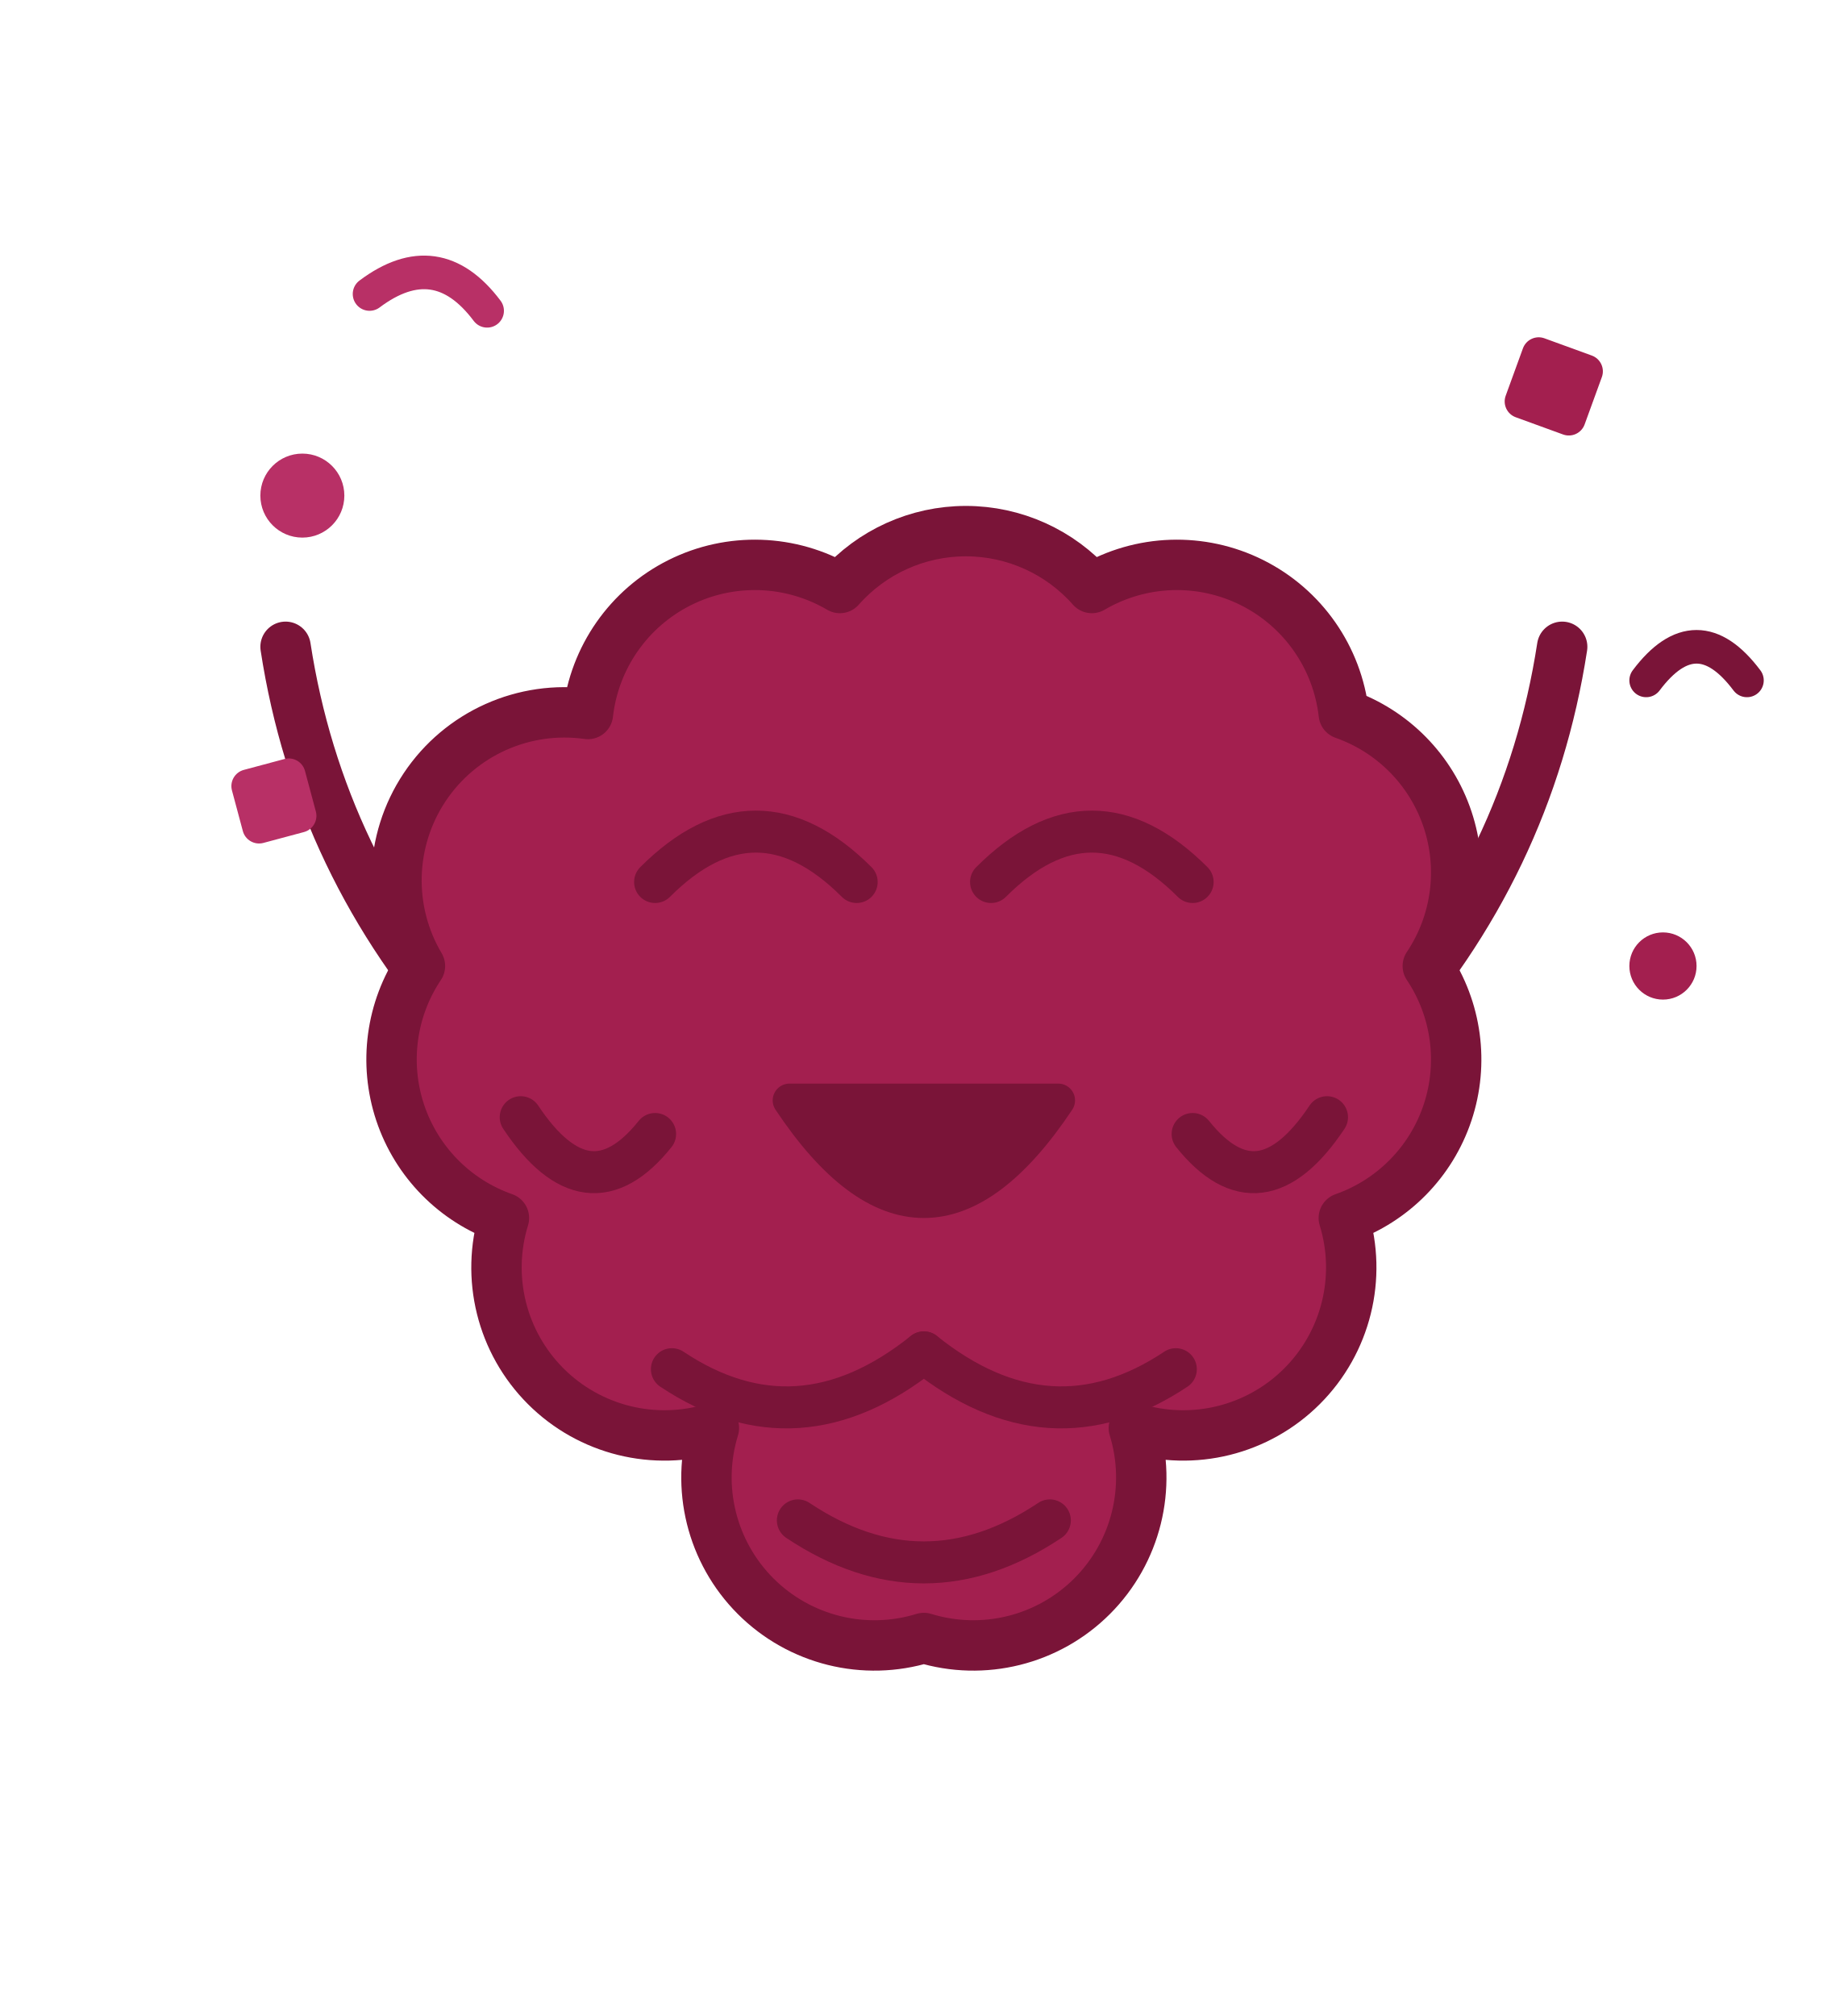
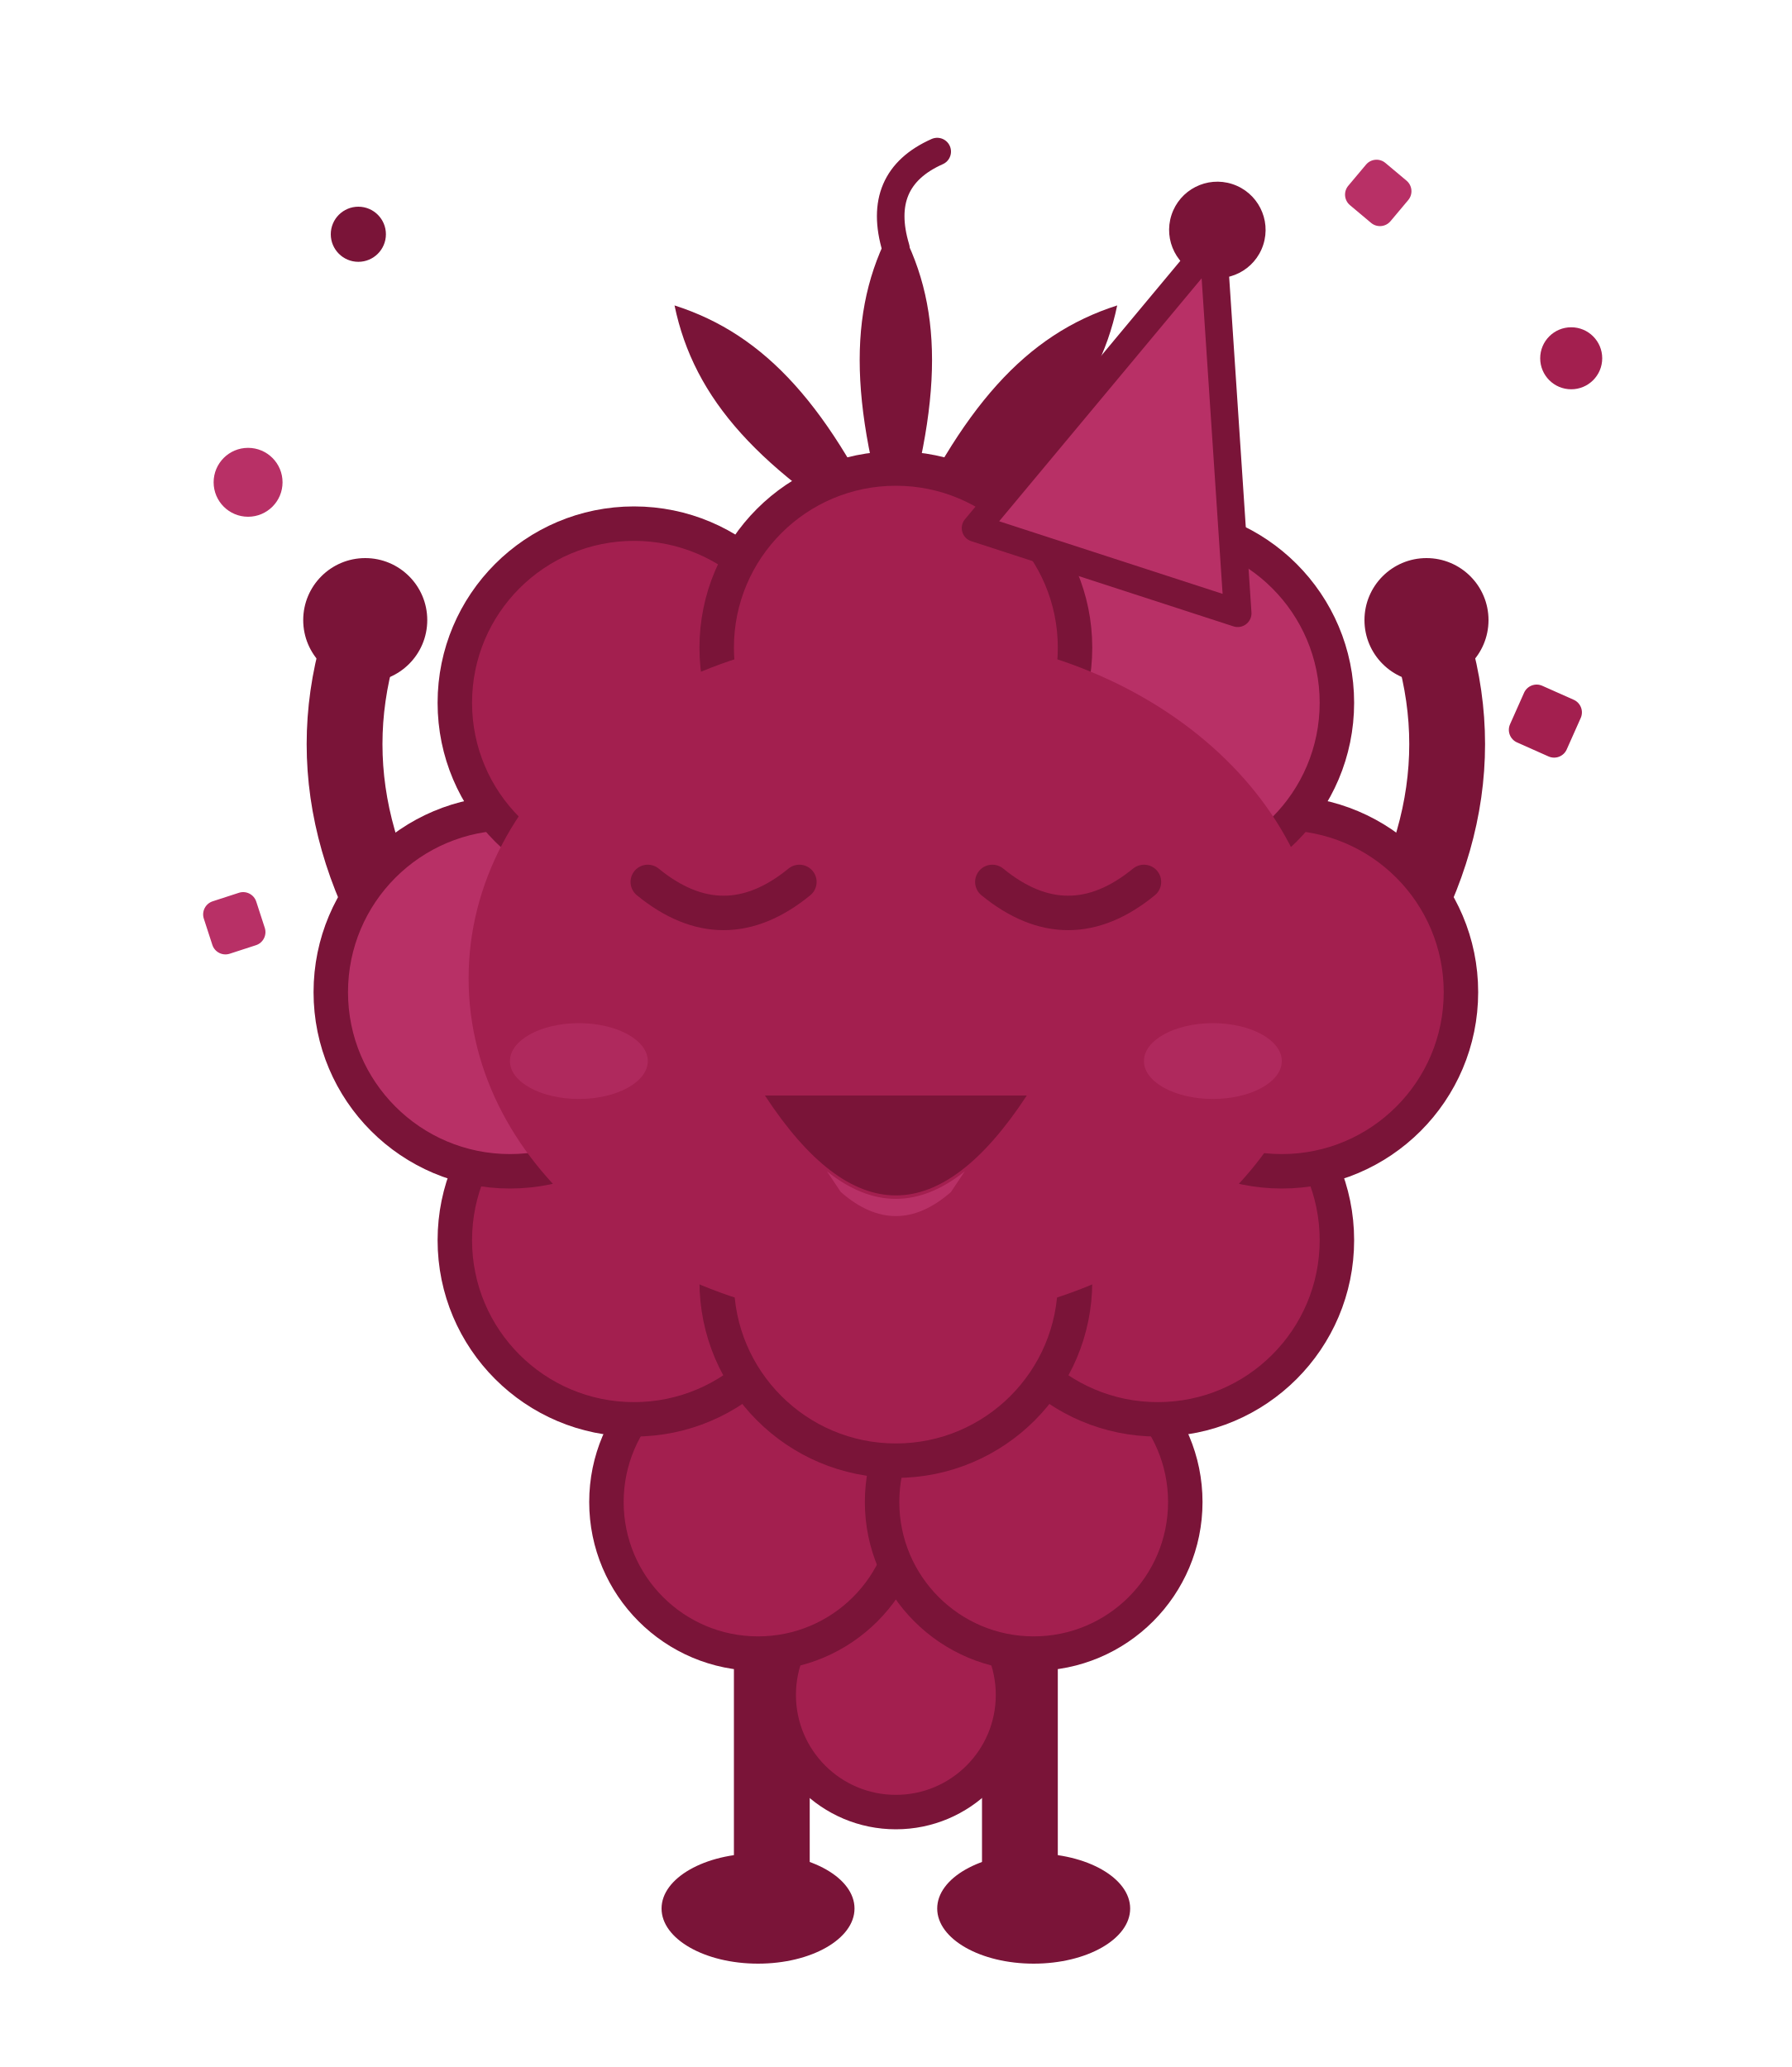
- <svg xmlns="http://www.w3.org/2000/svg" viewBox="0 0 220 240" width="220" height="240">
-   <g transform="translate(10,15)">
-     <g fill="none" stroke="#7a1438" stroke-width="6" stroke-linecap="round">
-       <path d="M 46 108 Q 28 88 24 62" />
-       <path d="M 154 108 Q 172 88 176 62" />
-     </g>
-     <path d="M 60 70 A 20 20 0 0 1 90 55 A 20 20 0 0 1 120 55 A 20 20 0 0 1 150 70 A 20 20 0 0 1 160 100 A 20 20 0 0 1 150 130 A 20 20 0 0 1 125 155 A 20 20 0 0 1 100 180 A 20 20 0 0 1 75 155 A 20 20 0 0 1 50 130 A 20 20 0 0 1 40 100 A 20 20 0 0 1 60 70 Z" fill="#a31f4f" stroke="#7a1438" stroke-width="6" stroke-linecap="round" stroke-linejoin="round" />
-     <g fill="none" stroke="#7a1438" stroke-width="5" stroke-linecap="round">
-       <path d="M 68 90 Q 80 78 92 90" />
-       <path d="M 108 90 Q 120 78 132 90" />
-     </g>
-     <path d="M 84 116 Q 100 140 116 116 Z" fill="#7a1438" stroke="#7a1438" stroke-width="4" stroke-linejoin="round" />
-     <g fill="none" stroke="#7a1438" stroke-width="5" stroke-linecap="round">
-       <path d="M 52 118 Q 60 130 68 120" />
-       <path d="M 132 120 Q 140 130 148 118" />
-       <path d="M 70 148 Q 85 158 100 146" />
-       <path d="M 100 146 Q 115 158 130 148" />
-       <path d="M 85 166 Q 100 176 115 166" />
-     </g>
-     <g stroke-linecap="round">
-       <circle cx="26" cy="44" r="5" fill="#B83066" />
-       <rect x="170" y="26" width="10" height="10" rx="2" fill="#a31f4f" transform="rotate(20 175 31)" />
-       <path d="M 186 66 q 6 -8 12 0" fill="none" stroke="#7a1438" stroke-width="4" />
-       <circle cx="188" cy="100" r="4" fill="#a31f4f" />
-       <rect x="18" y="76" width="9" height="9" rx="2" fill="#B83066" transform="rotate(-15 22 80)" />
-       <path d="M 34 20 q 8 -6 14 2" fill="none" stroke="#B83066" stroke-width="4" />
-     </g>
+ <svg xmlns="http://www.w3.org/2000/svg" viewBox="0 0 260 300" width="260" height="300">
+   <g stroke="#7a1438" stroke-width="11" stroke-linecap="round">
+     <line x1="112" y1="240" x2="112" y2="272" />
+     <line x1="148" y1="240" x2="148" y2="272" />
  </g>
+   <ellipse cx="110" cy="277" rx="14" ry="8" fill="#7a1438" />
+   <ellipse cx="150" cy="277" rx="14" ry="8" fill="#7a1438" />
+   <g fill="#7a1438">
+     <path d="M 130 80 C 123 58 123 44 130 32 C 137 44 137 58 130 80 Z" transform="rotate(0 130 80)" />
+     <path d="M 130 80 C 123 58 123 44 130 32 C 137 44 137 58 130 80 Z" transform="rotate(-42 130 80)" />
+     <path d="M 130 80 C 123 58 123 44 130 32 C 137 44 137 58 130 80 Z" transform="rotate(42 130 80)" />
+   </g>
+   <path d="M 130 36 Q 127 26 136 22" fill="none" stroke="#7a1438" stroke-width="4" stroke-linecap="round" />
+   <path d="M 68 150 Q 44 122 52 94" fill="none" stroke="#7a1438" stroke-width="11" stroke-linecap="round" />
+   <circle cx="53" cy="90" r="9" fill="#7a1438" />
+   <path d="M 192 150 Q 216 122 208 94" fill="none" stroke="#7a1438" stroke-width="11" stroke-linecap="round" />
+   <circle cx="207" cy="90" r="9" fill="#7a1438" />
+   <circle cx="130" cy="246" r="17" fill="#a31f4f" stroke="#7a1438" stroke-width="5" />
+   <circle cx="110" cy="218" r="22" fill="#a31f4f" stroke="#7a1438" stroke-width="5" />
+   <circle cx="150" cy="218" r="22" fill="#a31f4f" stroke="#7a1438" stroke-width="5" />
+   <circle cx="92" cy="180" r="26" fill="#a31f4f" stroke="#7a1438" stroke-width="5" />
+   <circle cx="168" cy="180" r="26" fill="#a31f4f" stroke="#7a1438" stroke-width="5" />
+   <circle cx="130" cy="186" r="26" fill="#a31f4f" stroke="#7a1438" stroke-width="5" />
+   <circle cx="74" cy="144" r="26" fill="#B83066" stroke="#7a1438" stroke-width="5" />
+   <circle cx="186" cy="144" r="26" fill="#a31f4f" stroke="#7a1438" stroke-width="5" />
+   <circle cx="112" cy="138" r="26" fill="#a31f4f" stroke="#7a1438" stroke-width="5" />
+   <circle cx="148" cy="138" r="26" fill="#a31f4f" stroke="#7a1438" stroke-width="5" />
+   <circle cx="92" cy="102" r="26" fill="#a31f4f" stroke="#7a1438" stroke-width="5" />
+   <circle cx="168" cy="102" r="26" fill="#B83066" stroke="#7a1438" stroke-width="5" />
+   <circle cx="130" cy="94" r="26" fill="#a31f4f" stroke="#7a1438" stroke-width="5" />
+   <ellipse cx="130" cy="142" rx="62" ry="50" fill="#a31f4f" />
+   <path d="M 94 128 Q 105 137 116 128" fill="none" stroke="#7a1438" stroke-width="5" stroke-linecap="round" />
+   <path d="M 144 128 Q 155 137 166 128" fill="none" stroke="#7a1438" stroke-width="5" stroke-linecap="round" />
+   <path d="M 111 159 Q 130 188 149 159 Z" fill="#7a1438" />
+   <path d="M 120 170 Q 130 178 140 170 L 138 173 Q 130 180 122 173 Z" fill="#B83066" />
+   <ellipse cx="84" cy="154" rx="10" ry="5.5" fill="#B83066" opacity="0.6" />
+   <ellipse cx="176" cy="154" rx="10" ry="5.5" fill="#B83066" opacity="0.6" />
+   <g transform="rotate(18 168 60)">
+     <path d="M 148 84 L 188 84 L 168 34 Z" fill="#B83066" stroke="#7a1438" stroke-width="4" stroke-linejoin="round" />
+     <circle cx="168" cy="32" r="7" fill="#7a1438" />
+   </g>
+   <circle cx="36" cy="70" r="5" fill="#B83066" />
+   <rect x="220" y="100" width="9" height="9" rx="2" fill="#a31f4f" transform="rotate(24 224 104)" />
+   <circle cx="228" cy="52" r="4.5" fill="#a31f4f" />
+   <rect x="30" y="130" width="8" height="8" rx="2" fill="#B83066" transform="rotate(-18 34 134)" />
+   <circle cx="52" cy="34" r="4" fill="#7a1438" />
+   <rect x="196" y="24" width="8" height="8" rx="2" fill="#B83066" transform="rotate(40 200 28)" />
</svg>
